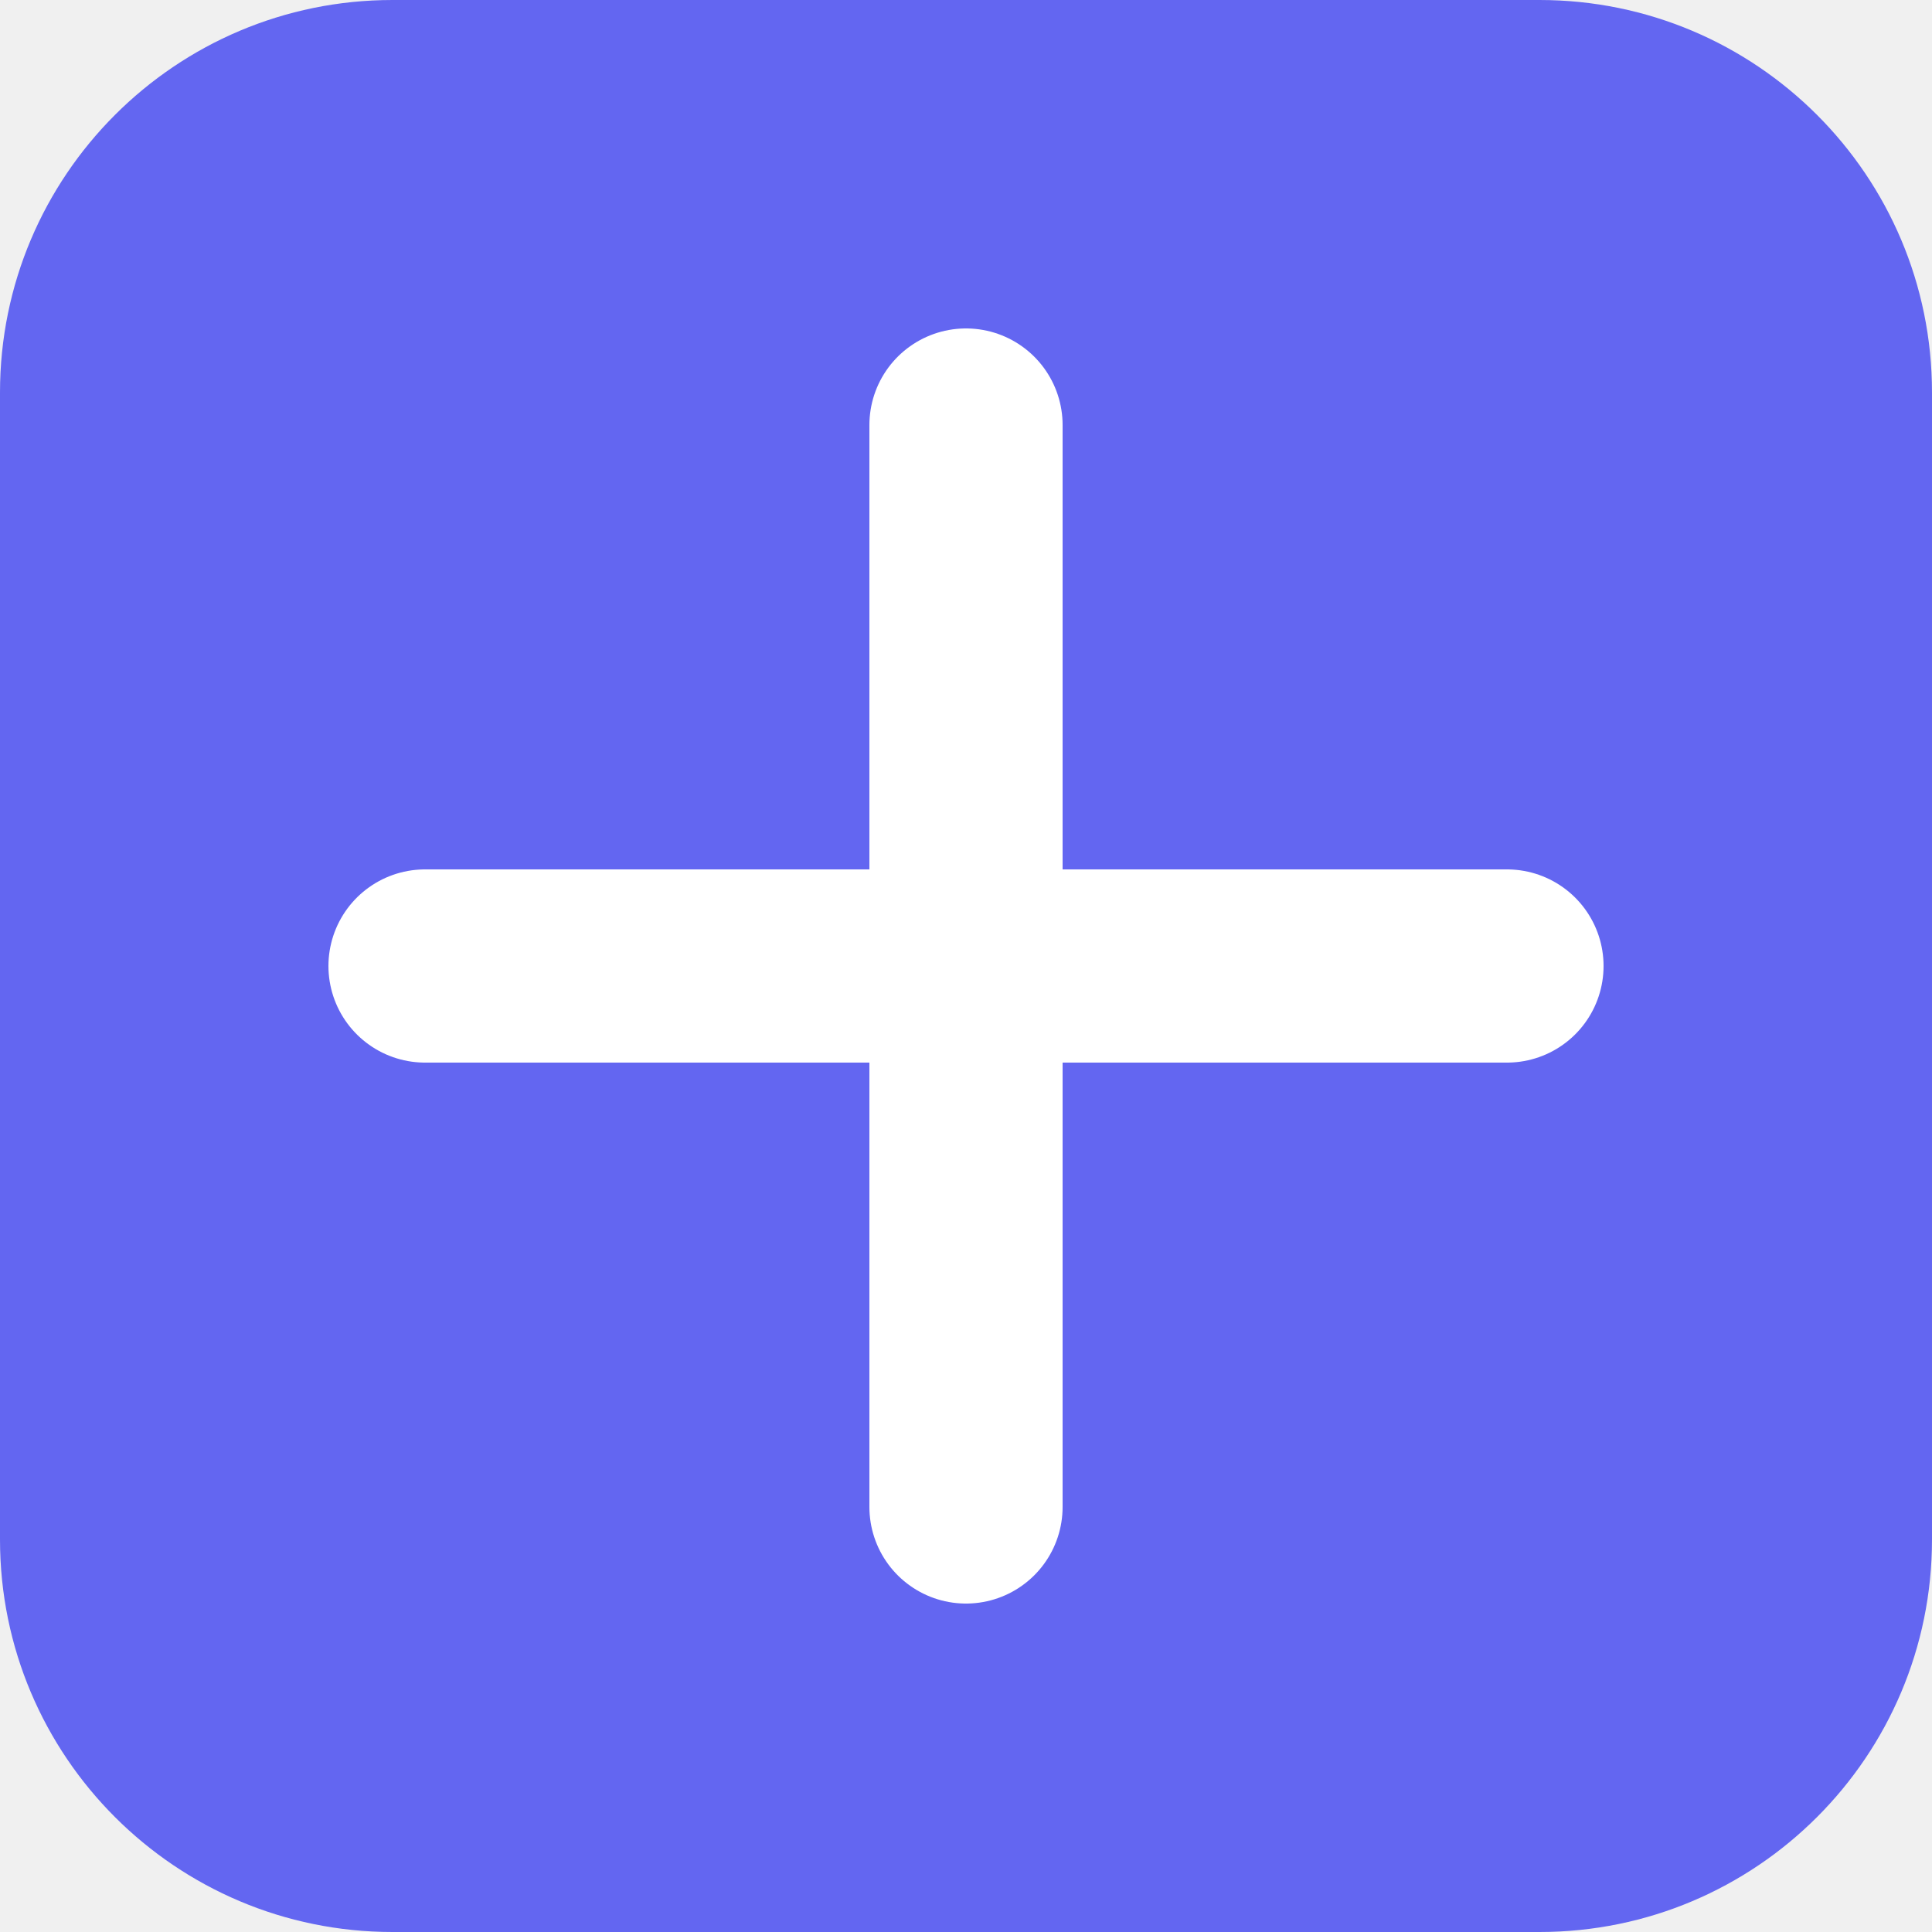
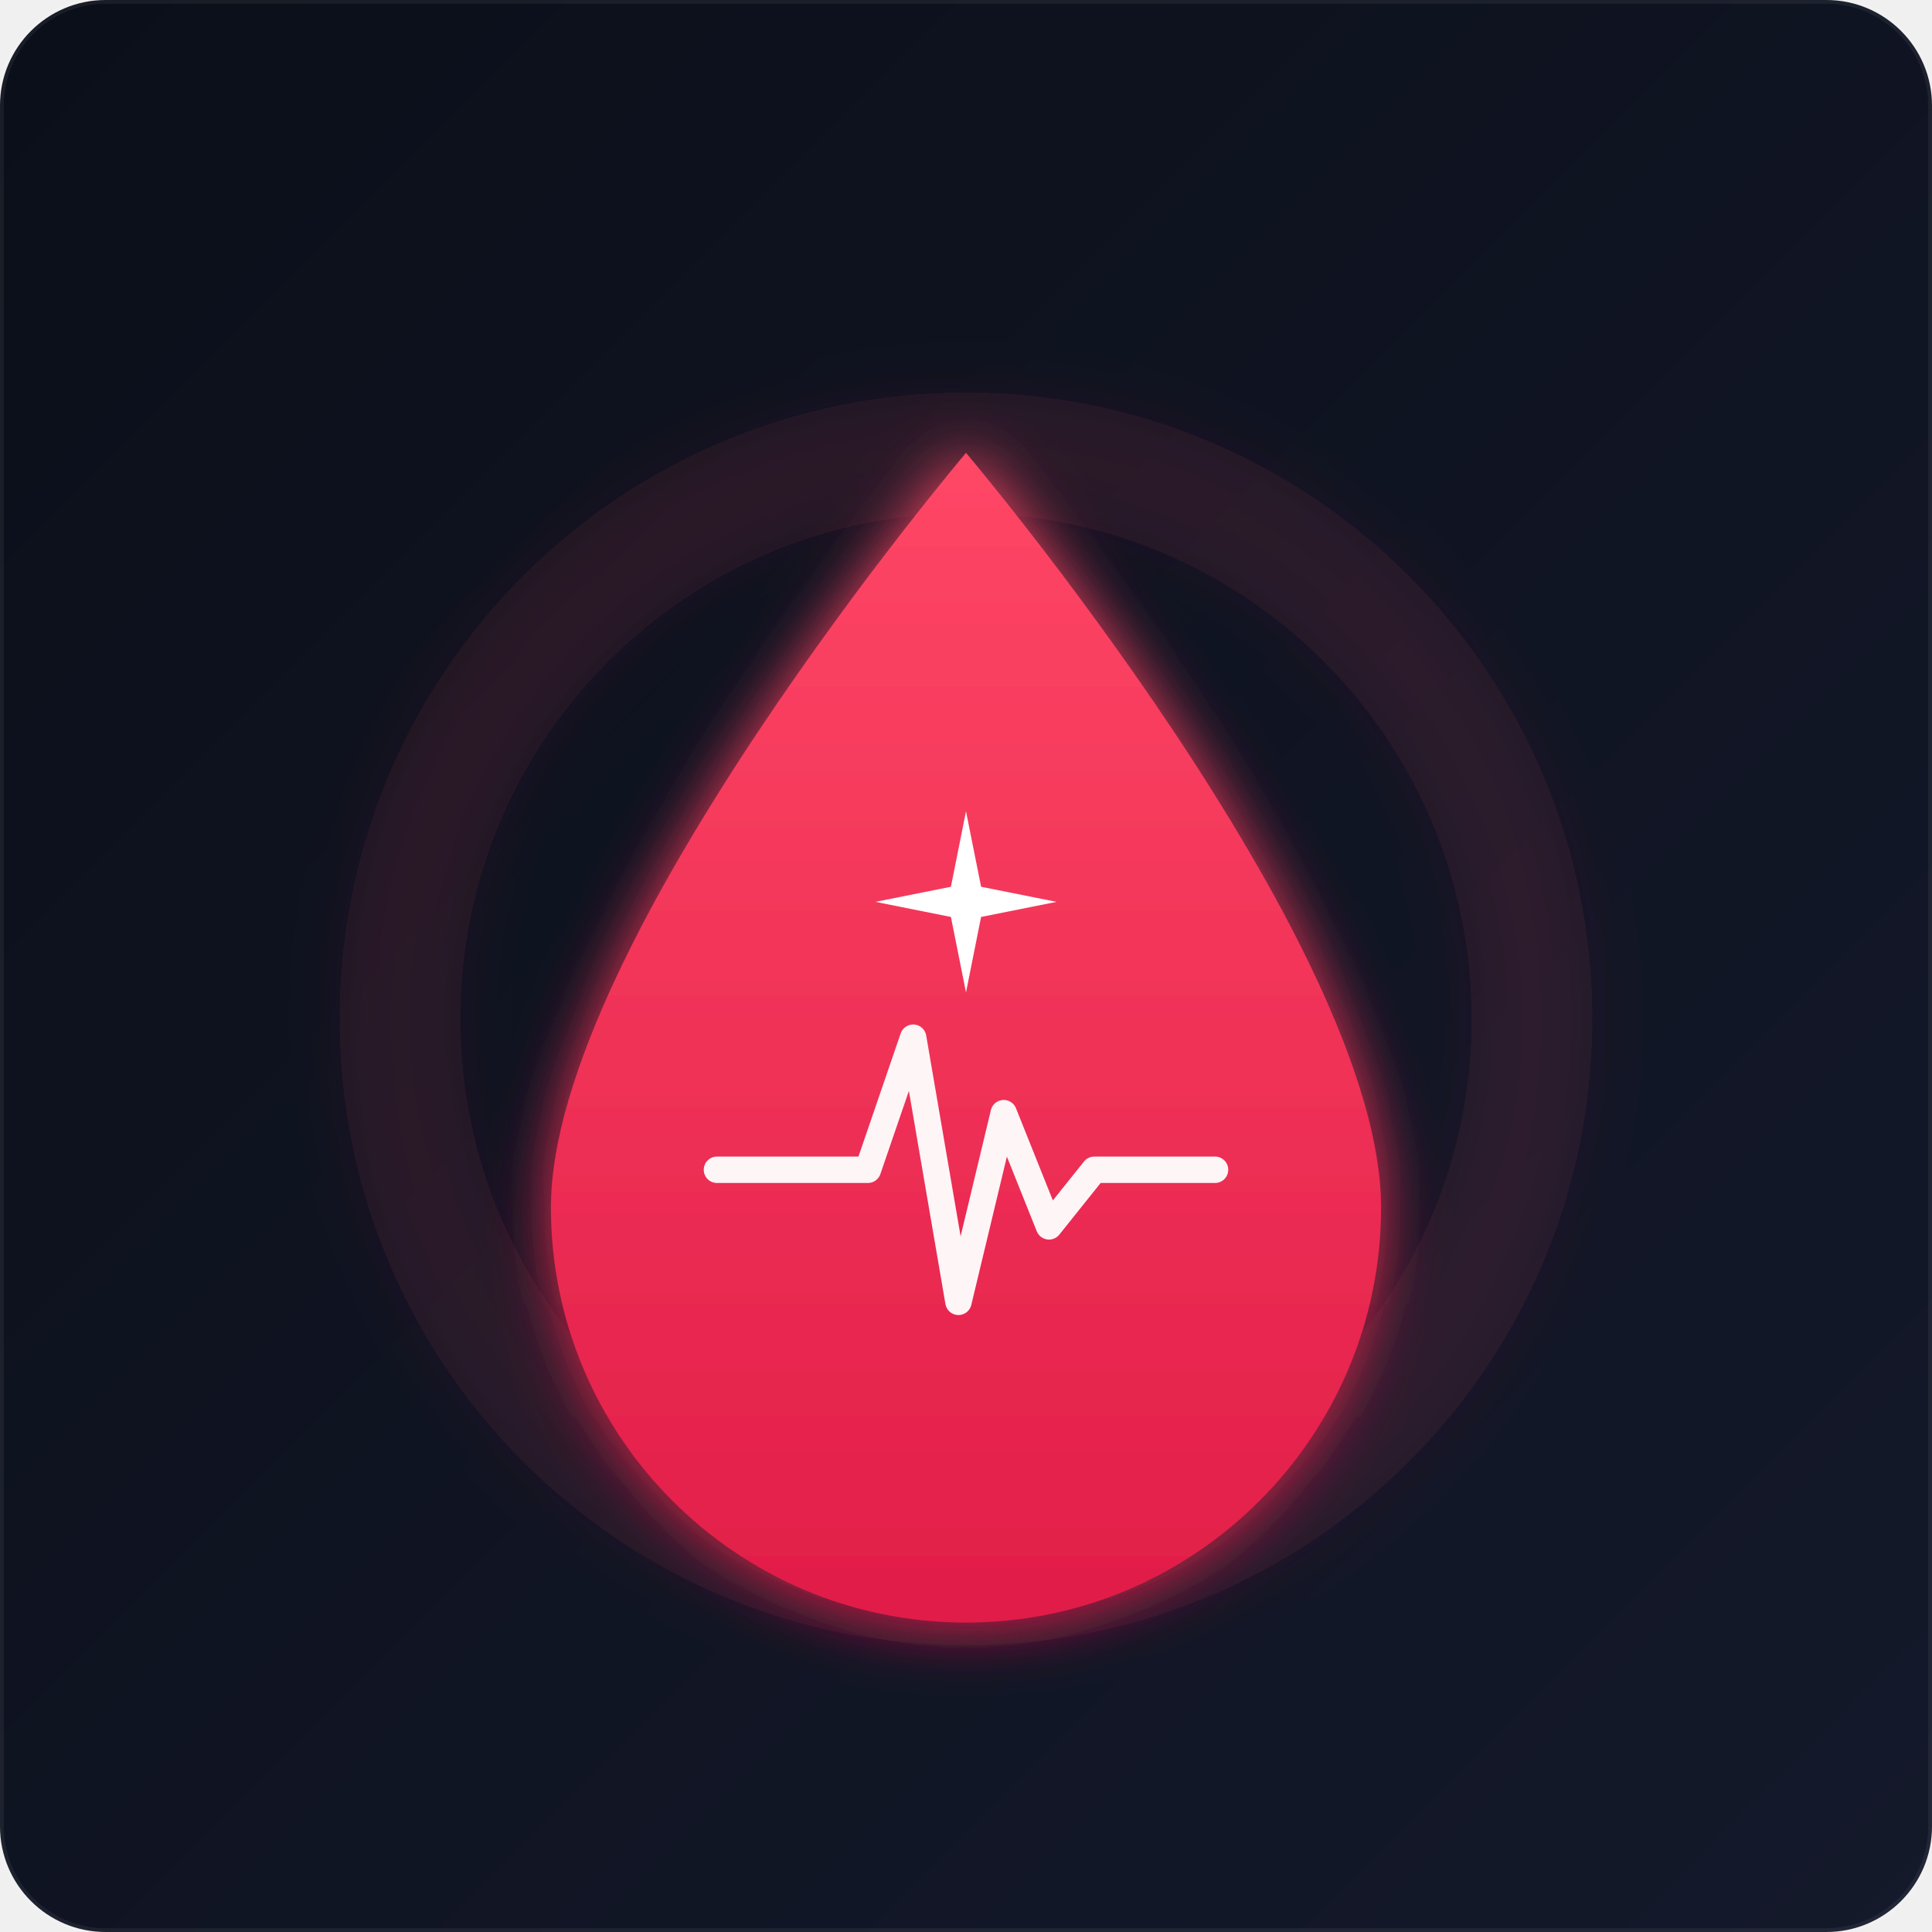
- <svg xmlns="http://www.w3.org/2000/svg" width="128" height="128" viewBox="0 0 128 128">
-   <rect width="128" height="128" rx="26" fill="#6366f1" />
-   <line x1="64" y1="28.16" x2="64" y2="99.84" stroke="white" stroke-width="12.8" stroke-linecap="round" />
-   <line x1="28.16" y1="64" x2="99.84" y2="64" stroke="white" stroke-width="12.8" stroke-linecap="round" />
+ <svg xmlns="http://www.w3.org/2000/svg" width="128" height="128" viewBox="0 0 512 512">
+   <defs>
+     <linearGradient id="bgGrad" x1="0%" y1="0%" x2="100%" y2="100%">
+       <stop offset="0%" stop-color="#0b0f19" />
+       <stop offset="100%" stop-color="#14192b" />
+     </linearGradient>
+     <linearGradient id="dropGrad" x1="0%" y1="0%" x2="0%" y2="100%">
+       <stop offset="0%" stop-color="#ff4766" />
+       <stop offset="100%" stop-color="#e11d48" />
+     </linearGradient>
+     <filter id="glow" x="-20%" y="-20%" width="140%" height="140%">
+       <feGaussianBlur stdDeviation="8" result="blur" />
+       <feComposite in="SourceGraphic" in2="blur" operator="over" />
+     </filter>
+   </defs>
+   <rect width="512" height="512" rx="28" fill="url(#bgGrad)" stroke="rgba(255, 255, 255, 0.06)" stroke-width="2" />
+   <circle cx="256" cy="270" r="150" fill="none" stroke="rgba(255, 71, 102, 0.06)" stroke-width="32" filter="url(#glow)" />
+   <path d="M256 120 C256 120 146 250 146 320 C146 380.7 195.3 430 256 430 C316.7 430 366 380.7 366 320 C366 250 256 120 256 120 Z" fill="url(#dropGrad)" filter="url(#glow)" />
+   <path d="M190 310 H230 L242 275 L254 345 L266 295 L278 325 L290 310 H322" fill="none" stroke="#ffffff" stroke-width="7" stroke-linecap="round" stroke-linejoin="round" opacity="0.95" />
+   <path d="M256 215 L260 235 L280 239 L260 243 L256 263 L252 243 L232 239 L252 235 Z" fill="#ffffff" />
</svg>
